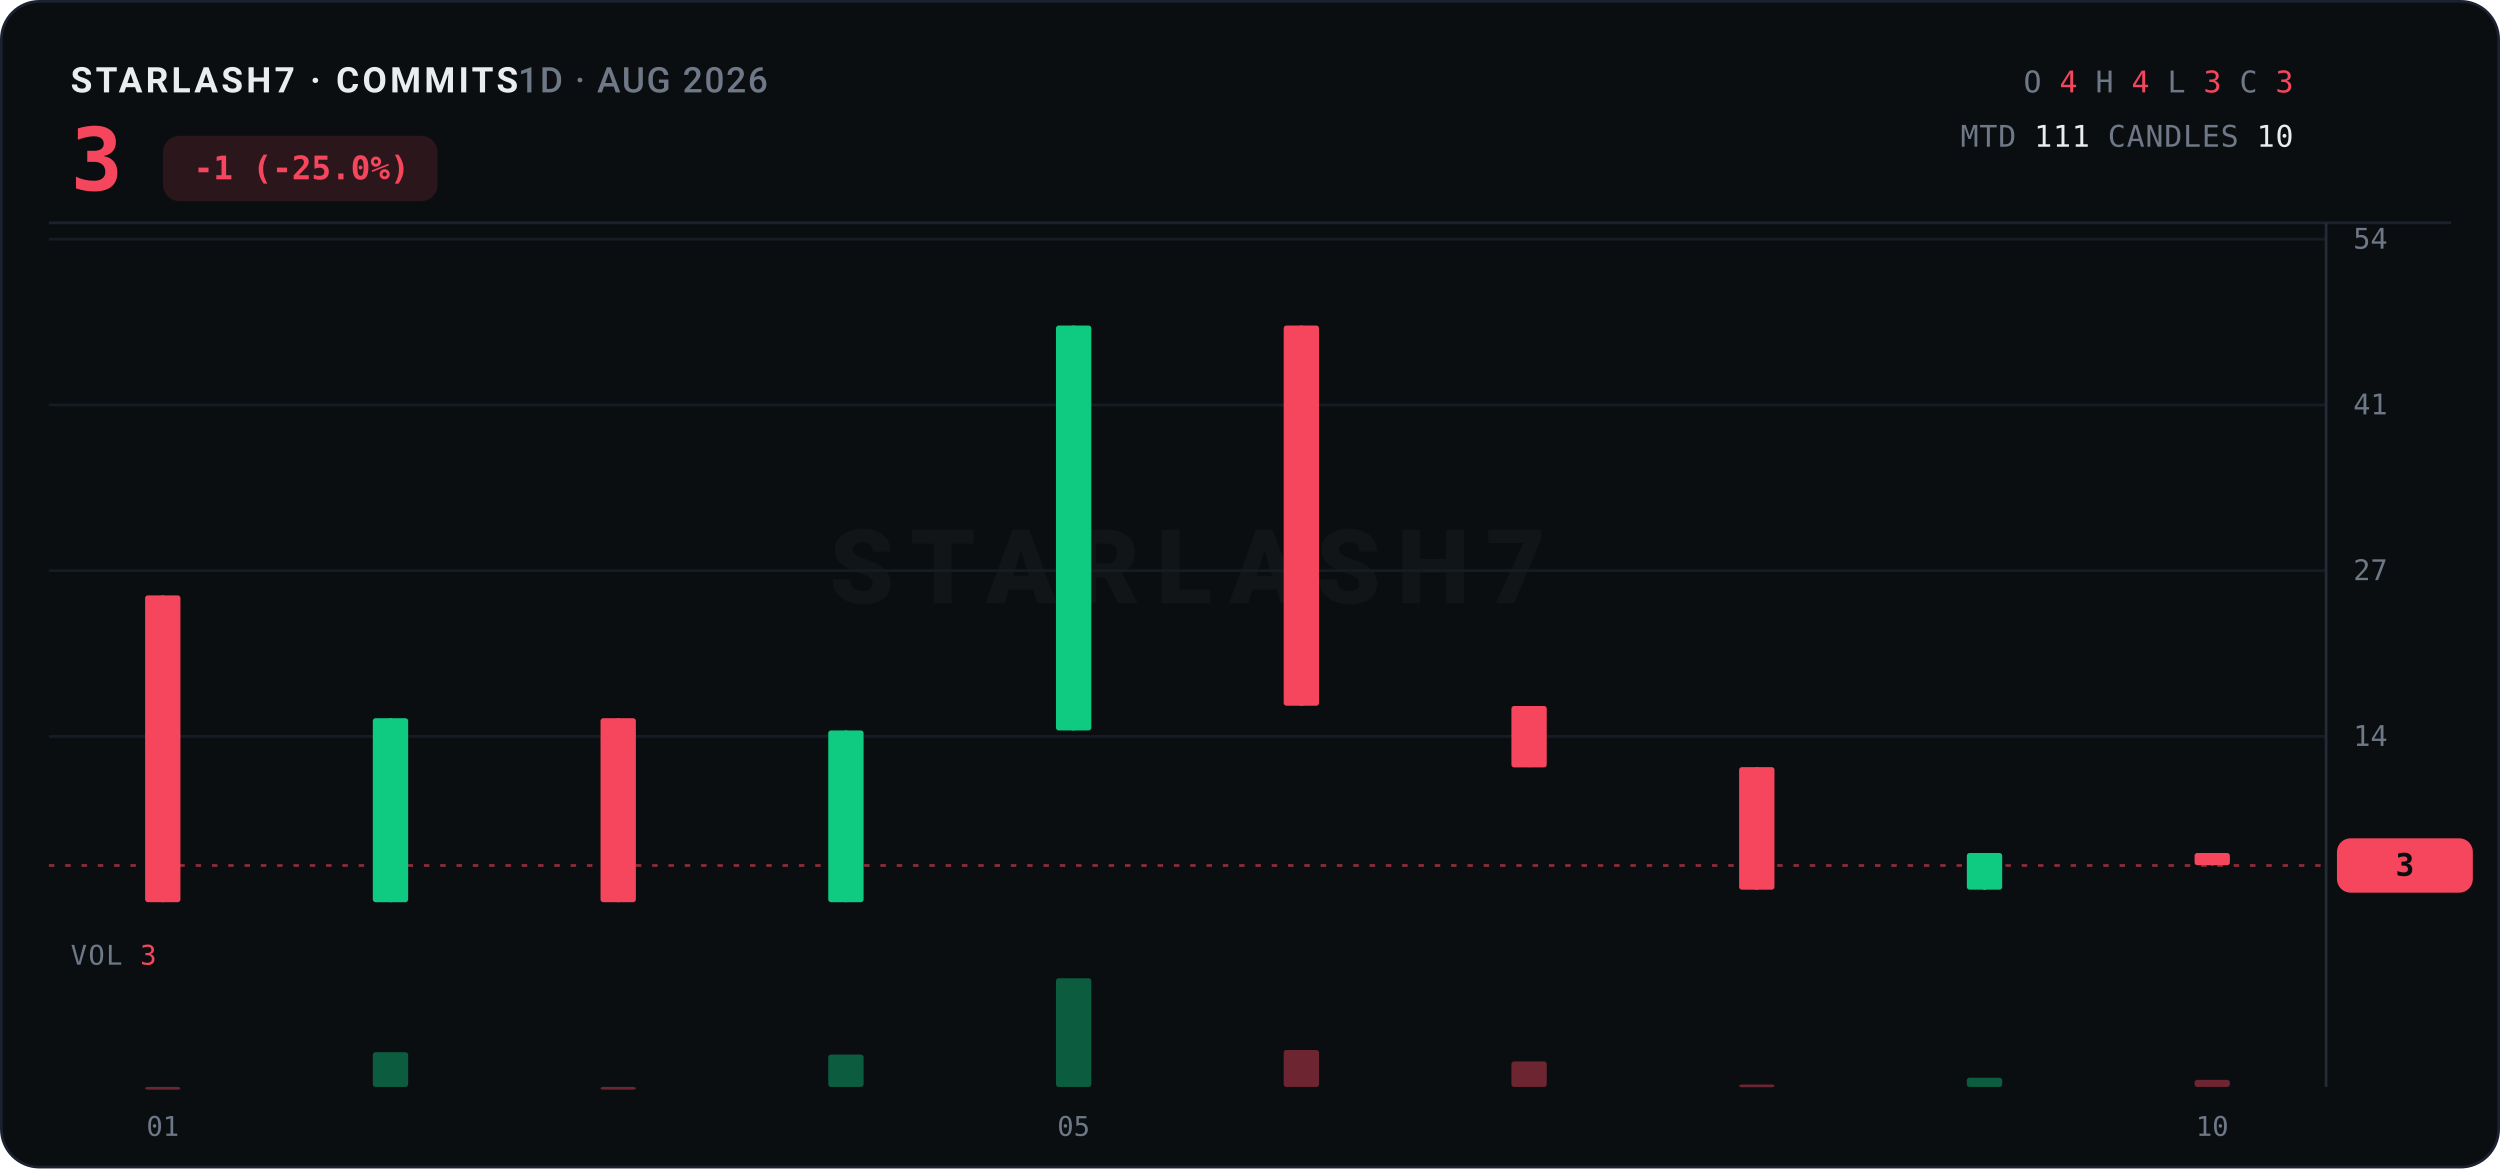
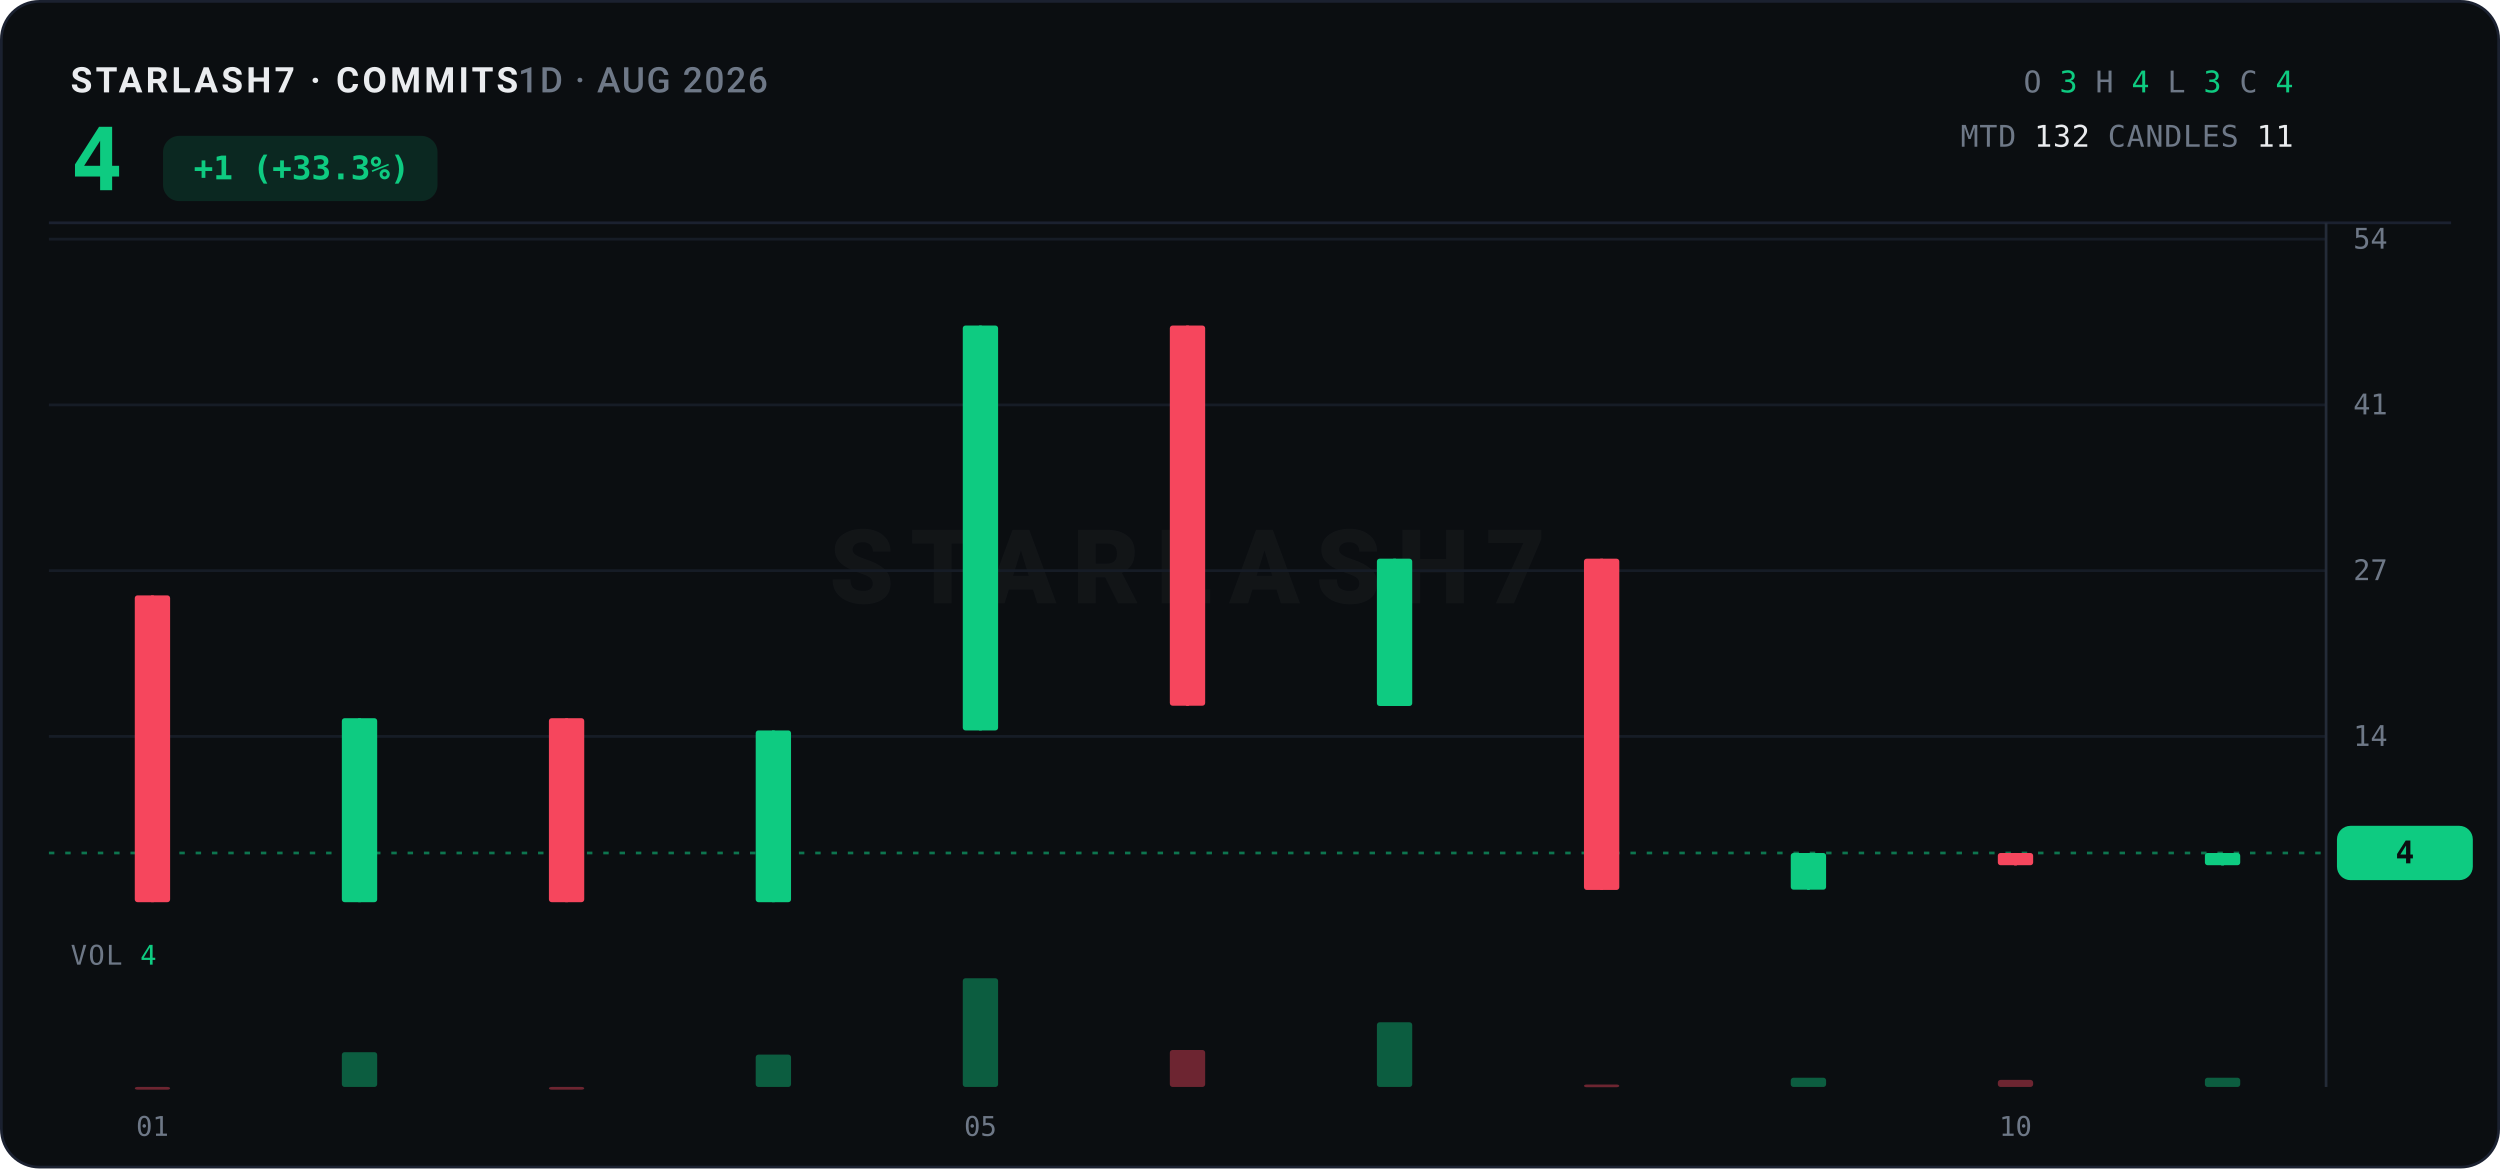
<svg xmlns="http://www.w3.org/2000/svg" width="920" height="430" viewBox="0 0 920 430">
  <rect x="0.5" y="0.5" width="919" height="429" rx="14" fill="#0B0E11" stroke="#1B2130" />
  <text x="26" y="34" font-family="ui-sans-serif,system-ui,-apple-system,'Segoe UI',Roboto,sans-serif" font-size="13" font-weight="700" letter-spacing="1.2" fill="#EAECEF">STARLASH7 · COMMITS<tspan fill="#6E7887" font-weight="500" letter-spacing="0.6">  1D · AUG 2026</tspan>
  </text>
-   <text x="26" y="70" font-family="ui-monospace,'SF Mono',SFMono-Regular,Menlo,Consolas,monospace" font-size="32" font-weight="800" fill="#F6465D" letter-spacing="-0.5">3</text>
-   <rect x="60" y="50" width="101" height="24" rx="6" fill="#F6465D" opacity="0.14" />
-   <text x="111" y="66" text-anchor="middle" font-family="ui-monospace,'SF Mono',SFMono-Regular,Menlo,Consolas,monospace" font-size="12" font-weight="700" fill="#F6465D">-1 (-25.0%)</text>
+   <text x="26" y="70" font-family="ui-monospace,'SF Mono',SFMono-Regular,Menlo,Consolas,monospace" font-size="32" font-weight="800" fill="#0ECB81" letter-spacing="-0.5">4</text>
+   <rect x="60" y="50" width="101" height="24" rx="6" fill="#0ECB81" opacity="0.14" />
+   <text x="111" y="66" text-anchor="middle" font-family="ui-monospace,'SF Mono',SFMono-Regular,Menlo,Consolas,monospace" font-size="12" font-weight="700" fill="#0ECB81">+1 (+33.3%)</text>
  <text x="844" y="34" text-anchor="end" font-family="ui-monospace,'SF Mono',SFMono-Regular,Menlo,Consolas,monospace" font-size="11" letter-spacing="0.3">
    <tspan fill="#6E7887">O</tspan>
-     <tspan fill="#F6465D">4</tspan>
+     <tspan fill="#0ECB81">3</tspan>
    <tspan fill="#6E7887">H</tspan>
-     <tspan fill="#F6465D">4</tspan>
+     <tspan fill="#0ECB81">4</tspan>
    <tspan fill="#6E7887">L</tspan>
-     <tspan fill="#F6465D">3</tspan>
+     <tspan fill="#0ECB81">3</tspan>
    <tspan fill="#6E7887">C</tspan>
-     <tspan fill="#F6465D">3</tspan>
+     <tspan fill="#0ECB81">4</tspan>
  </text>
  <text x="844" y="54" text-anchor="end" font-family="ui-monospace,'SF Mono',SFMono-Regular,Menlo,Consolas,monospace" font-size="11" letter-spacing="0.3">
    <tspan fill="#6E7887">MTD</tspan>
-     <tspan fill="#EAECEF">111</tspan>
+     <tspan fill="#EAECEF">132</tspan>
    <tspan fill="#6E7887">CANDLES</tspan>
-     <tspan fill="#EAECEF">10</tspan>
+     <tspan fill="#EAECEF">11</tspan>
  </text>
  <line x1="18" y1="82" x2="902" y2="82" stroke="#1B2130" stroke-width="1" />
  <text x="437.0" y="222.0" text-anchor="middle" font-family="ui-sans-serif,system-ui,-apple-system,'Segoe UI',Roboto,sans-serif" font-size="38" font-weight="800" letter-spacing="6" fill="#EAECEF" opacity="0.035">STARLASH7</text>
  <line x1="18" y1="271.0" x2="856" y2="271.0" stroke="#161C26" stroke-width="1" />
  <text x="866" y="274.5" font-family="ui-monospace,'SF Mono',SFMono-Regular,Menlo,Consolas,monospace" font-size="10.5" fill="#6E7887">14</text>
  <line x1="18" y1="210.0" x2="856" y2="210.0" stroke="#161C26" stroke-width="1" />
  <text x="866" y="213.5" font-family="ui-monospace,'SF Mono',SFMono-Regular,Menlo,Consolas,monospace" font-size="10.5" fill="#6E7887">27</text>
  <line x1="18" y1="149.0" x2="856" y2="149.0" stroke="#161C26" stroke-width="1" />
  <text x="866" y="152.5" font-family="ui-monospace,'SF Mono',SFMono-Regular,Menlo,Consolas,monospace" font-size="10.5" fill="#6E7887">41</text>
  <line x1="18" y1="88.0" x2="856" y2="88.0" stroke="#161C26" stroke-width="1" />
  <text x="866" y="91.5" font-family="ui-monospace,'SF Mono',SFMono-Regular,Menlo,Consolas,monospace" font-size="10.5" fill="#6E7887">54</text>
  <line x1="856" y1="82" x2="856" y2="400" stroke="#242B38" stroke-width="1" />
-   <line x1="18" y1="318.5" x2="856" y2="318.5" stroke="#F6465D" stroke-width="1" stroke-dasharray="2 4" opacity="0.55" />
-   <rect x="860" y="308.5" width="50" height="20" rx="5" fill="#F6465D" />
-   <text x="885.0" y="322.3" text-anchor="middle" font-family="ui-monospace,'SF Mono',SFMono-Regular,Menlo,Consolas,monospace" font-size="11.5" font-weight="800" fill="#0B0E11">3</text>
-   <line x1="59.9" y1="219.1" x2="59.9" y2="332.0" stroke="#F6465D" stroke-width="1" />
-   <rect x="53.4" y="219.1" width="13.0" height="112.9" rx="1" fill="#F6465D" />
-   <line x1="143.7" y1="264.3" x2="143.7" y2="332.0" stroke="#0ECB81" stroke-width="1" />
-   <rect x="137.2" y="264.3" width="13.0" height="67.7" rx="1" fill="#0ECB81" />
-   <line x1="227.5" y1="264.3" x2="227.5" y2="332.0" stroke="#F6465D" stroke-width="1" />
-   <rect x="221.0" y="264.3" width="13.0" height="67.7" rx="1" fill="#F6465D" />
-   <line x1="311.3" y1="268.8" x2="311.3" y2="332.0" stroke="#0ECB81" stroke-width="1" />
-   <rect x="304.8" y="268.8" width="13.0" height="63.2" rx="1" fill="#0ECB81" />
-   <line x1="395.1" y1="119.8" x2="395.1" y2="268.8" stroke="#0ECB81" stroke-width="1" />
-   <rect x="388.6" y="119.8" width="13.0" height="149.0" rx="1" fill="#0ECB81" />
-   <line x1="478.9" y1="119.8" x2="478.9" y2="259.8" stroke="#F6465D" stroke-width="1" />
-   <rect x="472.4" y="119.8" width="13.0" height="139.9" rx="1" fill="#F6465D" />
-   <line x1="562.7" y1="259.8" x2="562.7" y2="282.3" stroke="#F6465D" stroke-width="1" />
-   <rect x="556.2" y="259.8" width="13.0" height="22.6" rx="1" fill="#F6465D" />
-   <line x1="646.5" y1="282.3" x2="646.5" y2="327.5" stroke="#F6465D" stroke-width="1" />
-   <rect x="640.0" y="282.3" width="13.0" height="45.1" rx="1" fill="#F6465D" />
-   <line x1="730.3" y1="313.9" x2="730.3" y2="327.5" stroke="#0ECB81" stroke-width="1" />
-   <rect x="723.8" y="313.9" width="13.0" height="13.5" rx="1" fill="#0ECB81" />
-   <line x1="814.1" y1="313.9" x2="814.1" y2="318.5" stroke="#F6465D" stroke-width="1" />
-   <rect x="807.6" y="313.9" width="13.0" height="4.5" rx="1" fill="#F6465D" />
-   <text x="26" y="355" font-family="ui-monospace,'SF Mono',SFMono-Regular,Menlo,Consolas,monospace" font-size="10" letter-spacing="0.5" fill="#6E7887">VOL <tspan fill="#F6465D">3</tspan>
+   <line x1="18" y1="313.9" x2="856" y2="313.9" stroke="#0ECB81" stroke-width="1" stroke-dasharray="2 4" opacity="0.55" />
+   <rect x="860" y="303.9" width="50" height="20" rx="5" fill="#0ECB81" />
+   <text x="885.0" y="317.7" text-anchor="middle" font-family="ui-monospace,'SF Mono',SFMono-Regular,Menlo,Consolas,monospace" font-size="11.5" font-weight="800" fill="#0B0E11">4</text>
+   <line x1="56.1" y1="219.1" x2="56.1" y2="332.0" stroke="#F6465D" stroke-width="1" />
+   <rect x="49.6" y="219.1" width="13.0" height="112.9" rx="1" fill="#F6465D" />
+   <line x1="132.3" y1="264.3" x2="132.3" y2="332.0" stroke="#0ECB81" stroke-width="1" />
+   <rect x="125.8" y="264.3" width="13.0" height="67.7" rx="1" fill="#0ECB81" />
+   <line x1="208.5" y1="264.3" x2="208.5" y2="332.0" stroke="#F6465D" stroke-width="1" />
+   <rect x="202.0" y="264.3" width="13.0" height="67.7" rx="1" fill="#F6465D" />
+   <line x1="284.6" y1="268.8" x2="284.6" y2="332.0" stroke="#0ECB81" stroke-width="1" />
+   <rect x="278.1" y="268.8" width="13.0" height="63.2" rx="1" fill="#0ECB81" />
+   <line x1="360.8" y1="119.8" x2="360.8" y2="268.8" stroke="#0ECB81" stroke-width="1" />
+   <rect x="354.3" y="119.8" width="13.0" height="149.0" rx="1" fill="#0ECB81" />
+   <line x1="437.0" y1="119.8" x2="437.0" y2="259.8" stroke="#F6465D" stroke-width="1" />
+   <rect x="430.5" y="119.8" width="13.0" height="139.9" rx="1" fill="#F6465D" />
+   <line x1="513.2" y1="205.6" x2="513.2" y2="259.8" stroke="#0ECB81" stroke-width="1" />
+   <rect x="506.7" y="205.6" width="13.0" height="54.2" rx="1" fill="#0ECB81" />
+   <line x1="589.4" y1="205.6" x2="589.4" y2="327.5" stroke="#F6465D" stroke-width="1" />
+   <rect x="582.9" y="205.6" width="13.0" height="121.9" rx="1" fill="#F6465D" />
+   <line x1="665.5" y1="313.9" x2="665.5" y2="327.5" stroke="#0ECB81" stroke-width="1" />
+   <rect x="659.0" y="313.9" width="13.0" height="13.5" rx="1" fill="#0ECB81" />
+   <line x1="741.7" y1="313.9" x2="741.7" y2="318.5" stroke="#F6465D" stroke-width="1" />
+   <rect x="735.2" y="313.9" width="13.0" height="4.5" rx="1" fill="#F6465D" />
+   <line x1="817.9" y1="313.9" x2="817.9" y2="318.5" stroke="#0ECB81" stroke-width="1" />
+   <rect x="811.4" y="313.9" width="13.0" height="4.5" rx="1" fill="#0ECB81" />
+   <text x="26" y="355" font-family="ui-monospace,'SF Mono',SFMono-Regular,Menlo,Consolas,monospace" font-size="10" letter-spacing="0.5" fill="#6E7887">VOL <tspan fill="#0ECB81">4</tspan>
  </text>
-   <rect x="53.4" y="400.0" width="13.0" height="1.0" rx="1" fill="#F6465D" opacity="0.42" />
-   <rect x="137.2" y="387.2" width="13.0" height="12.8" rx="1" fill="#0ECB81" opacity="0.42" />
-   <rect x="221.0" y="400.0" width="13.0" height="1.0" rx="1" fill="#F6465D" opacity="0.42" />
-   <rect x="304.8" y="388.1" width="13.0" height="11.9" rx="1" fill="#0ECB81" opacity="0.42" />
-   <rect x="388.6" y="360.0" width="13.0" height="40.0" rx="1" fill="#0ECB81" opacity="0.42" />
-   <rect x="472.4" y="386.4" width="13.0" height="13.6" rx="1" fill="#F6465D" opacity="0.42" />
-   <rect x="556.2" y="390.6" width="13.0" height="9.4" rx="1" fill="#F6465D" opacity="0.42" />
-   <rect x="640.0" y="399.1" width="13.0" height="1.0" rx="1" fill="#F6465D" opacity="0.42" />
-   <rect x="723.8" y="396.6" width="13.0" height="3.4" rx="1" fill="#0ECB81" opacity="0.42" />
-   <rect x="807.6" y="397.4" width="13.0" height="2.6" rx="1" fill="#F6465D" opacity="0.42" />
-   <text x="59.9" y="418" text-anchor="middle" font-family="ui-monospace,'SF Mono',SFMono-Regular,Menlo,Consolas,monospace" font-size="10" fill="#6E7887">01</text>
-   <text x="395.1" y="418" text-anchor="middle" font-family="ui-monospace,'SF Mono',SFMono-Regular,Menlo,Consolas,monospace" font-size="10" fill="#6E7887">05</text>
-   <text x="814.1" y="418" text-anchor="middle" font-family="ui-monospace,'SF Mono',SFMono-Regular,Menlo,Consolas,monospace" font-size="10" fill="#6E7887">10</text>
+   <rect x="49.6" y="400.0" width="13.0" height="1.0" rx="1" fill="#F6465D" opacity="0.42" />
+   <rect x="125.8" y="387.2" width="13.0" height="12.8" rx="1" fill="#0ECB81" opacity="0.42" />
+   <rect x="202.0" y="400.0" width="13.0" height="1.0" rx="1" fill="#F6465D" opacity="0.42" />
+   <rect x="278.1" y="388.1" width="13.0" height="11.9" rx="1" fill="#0ECB81" opacity="0.42" />
+   <rect x="354.3" y="360.0" width="13.0" height="40.0" rx="1" fill="#0ECB81" opacity="0.42" />
+   <rect x="430.5" y="386.4" width="13.0" height="13.6" rx="1" fill="#F6465D" opacity="0.42" />
+   <rect x="506.7" y="376.2" width="13.0" height="23.8" rx="1" fill="#0ECB81" opacity="0.42" />
+   <rect x="582.9" y="399.1" width="13.0" height="1.0" rx="1" fill="#F6465D" opacity="0.42" />
+   <rect x="659.0" y="396.6" width="13.0" height="3.4" rx="1" fill="#0ECB81" opacity="0.42" />
+   <rect x="735.2" y="397.4" width="13.0" height="2.6" rx="1" fill="#F6465D" opacity="0.42" />
+   <rect x="811.4" y="396.6" width="13.0" height="3.4" rx="1" fill="#0ECB81" opacity="0.42" />
+   <text x="56.1" y="418" text-anchor="middle" font-family="ui-monospace,'SF Mono',SFMono-Regular,Menlo,Consolas,monospace" font-size="10" fill="#6E7887">01</text>
+   <text x="360.8" y="418" text-anchor="middle" font-family="ui-monospace,'SF Mono',SFMono-Regular,Menlo,Consolas,monospace" font-size="10" fill="#6E7887">05</text>
+   <text x="741.7" y="418" text-anchor="middle" font-family="ui-monospace,'SF Mono',SFMono-Regular,Menlo,Consolas,monospace" font-size="10" fill="#6E7887">10</text>
</svg>
